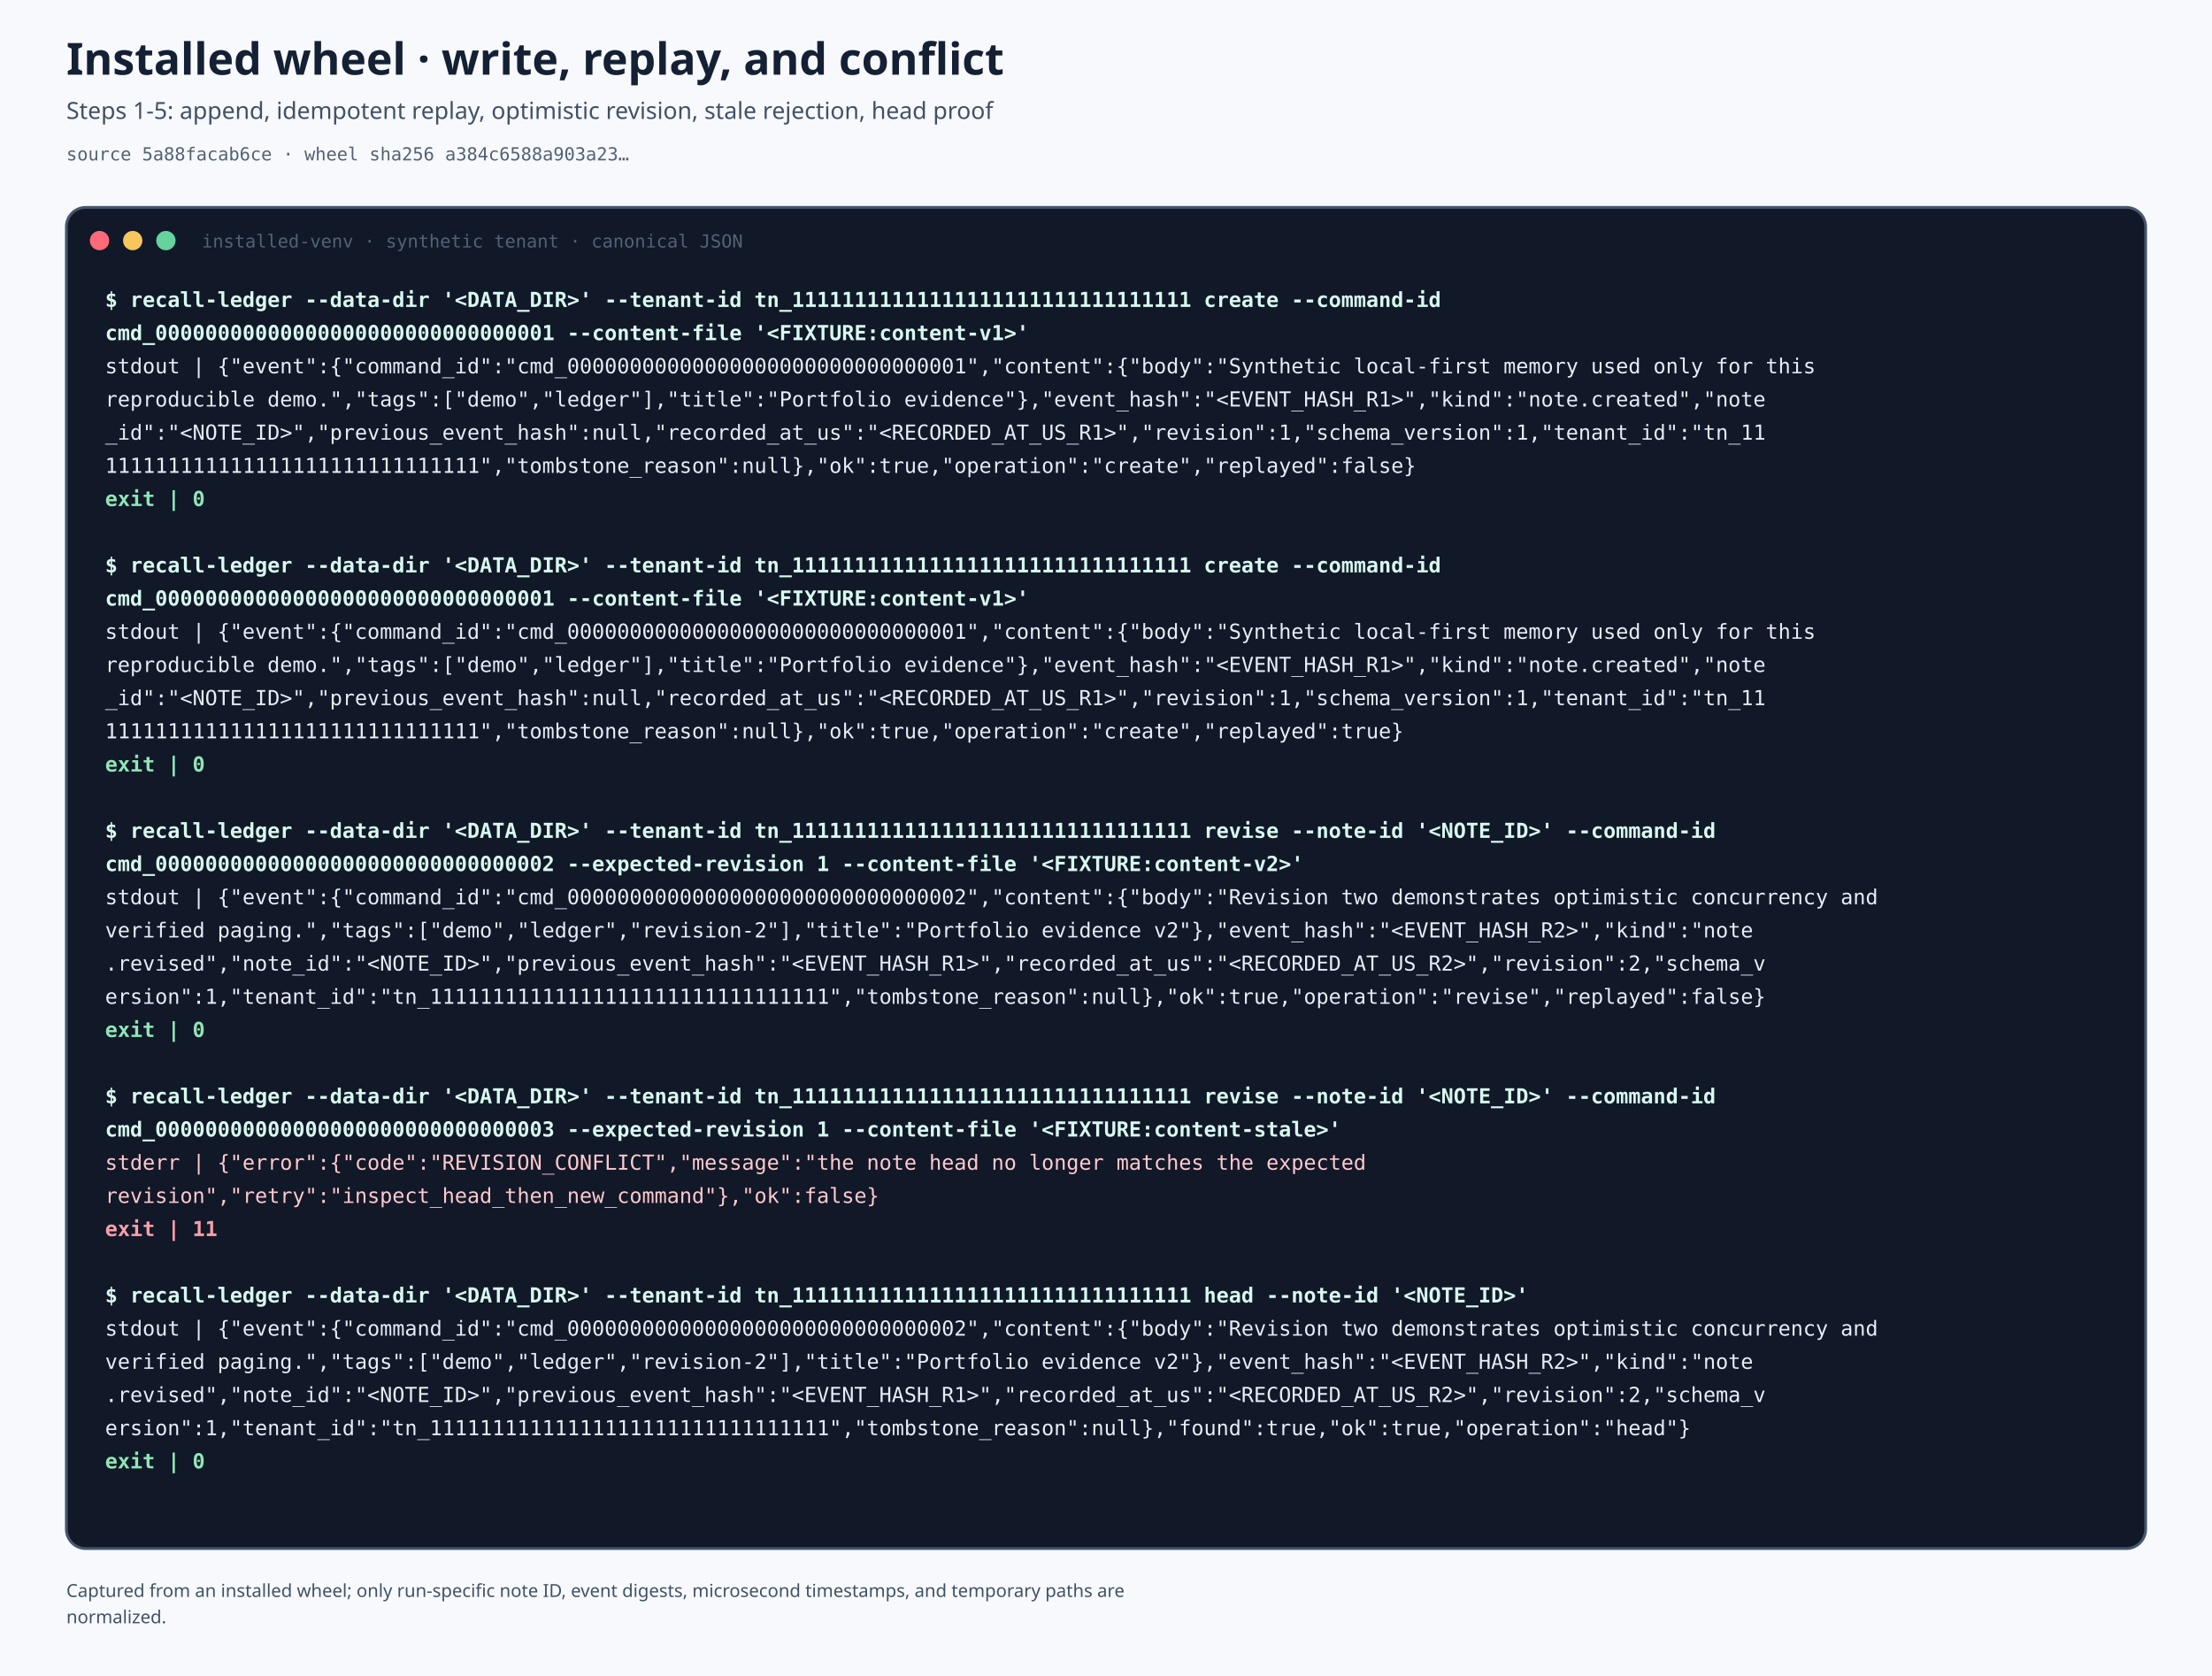
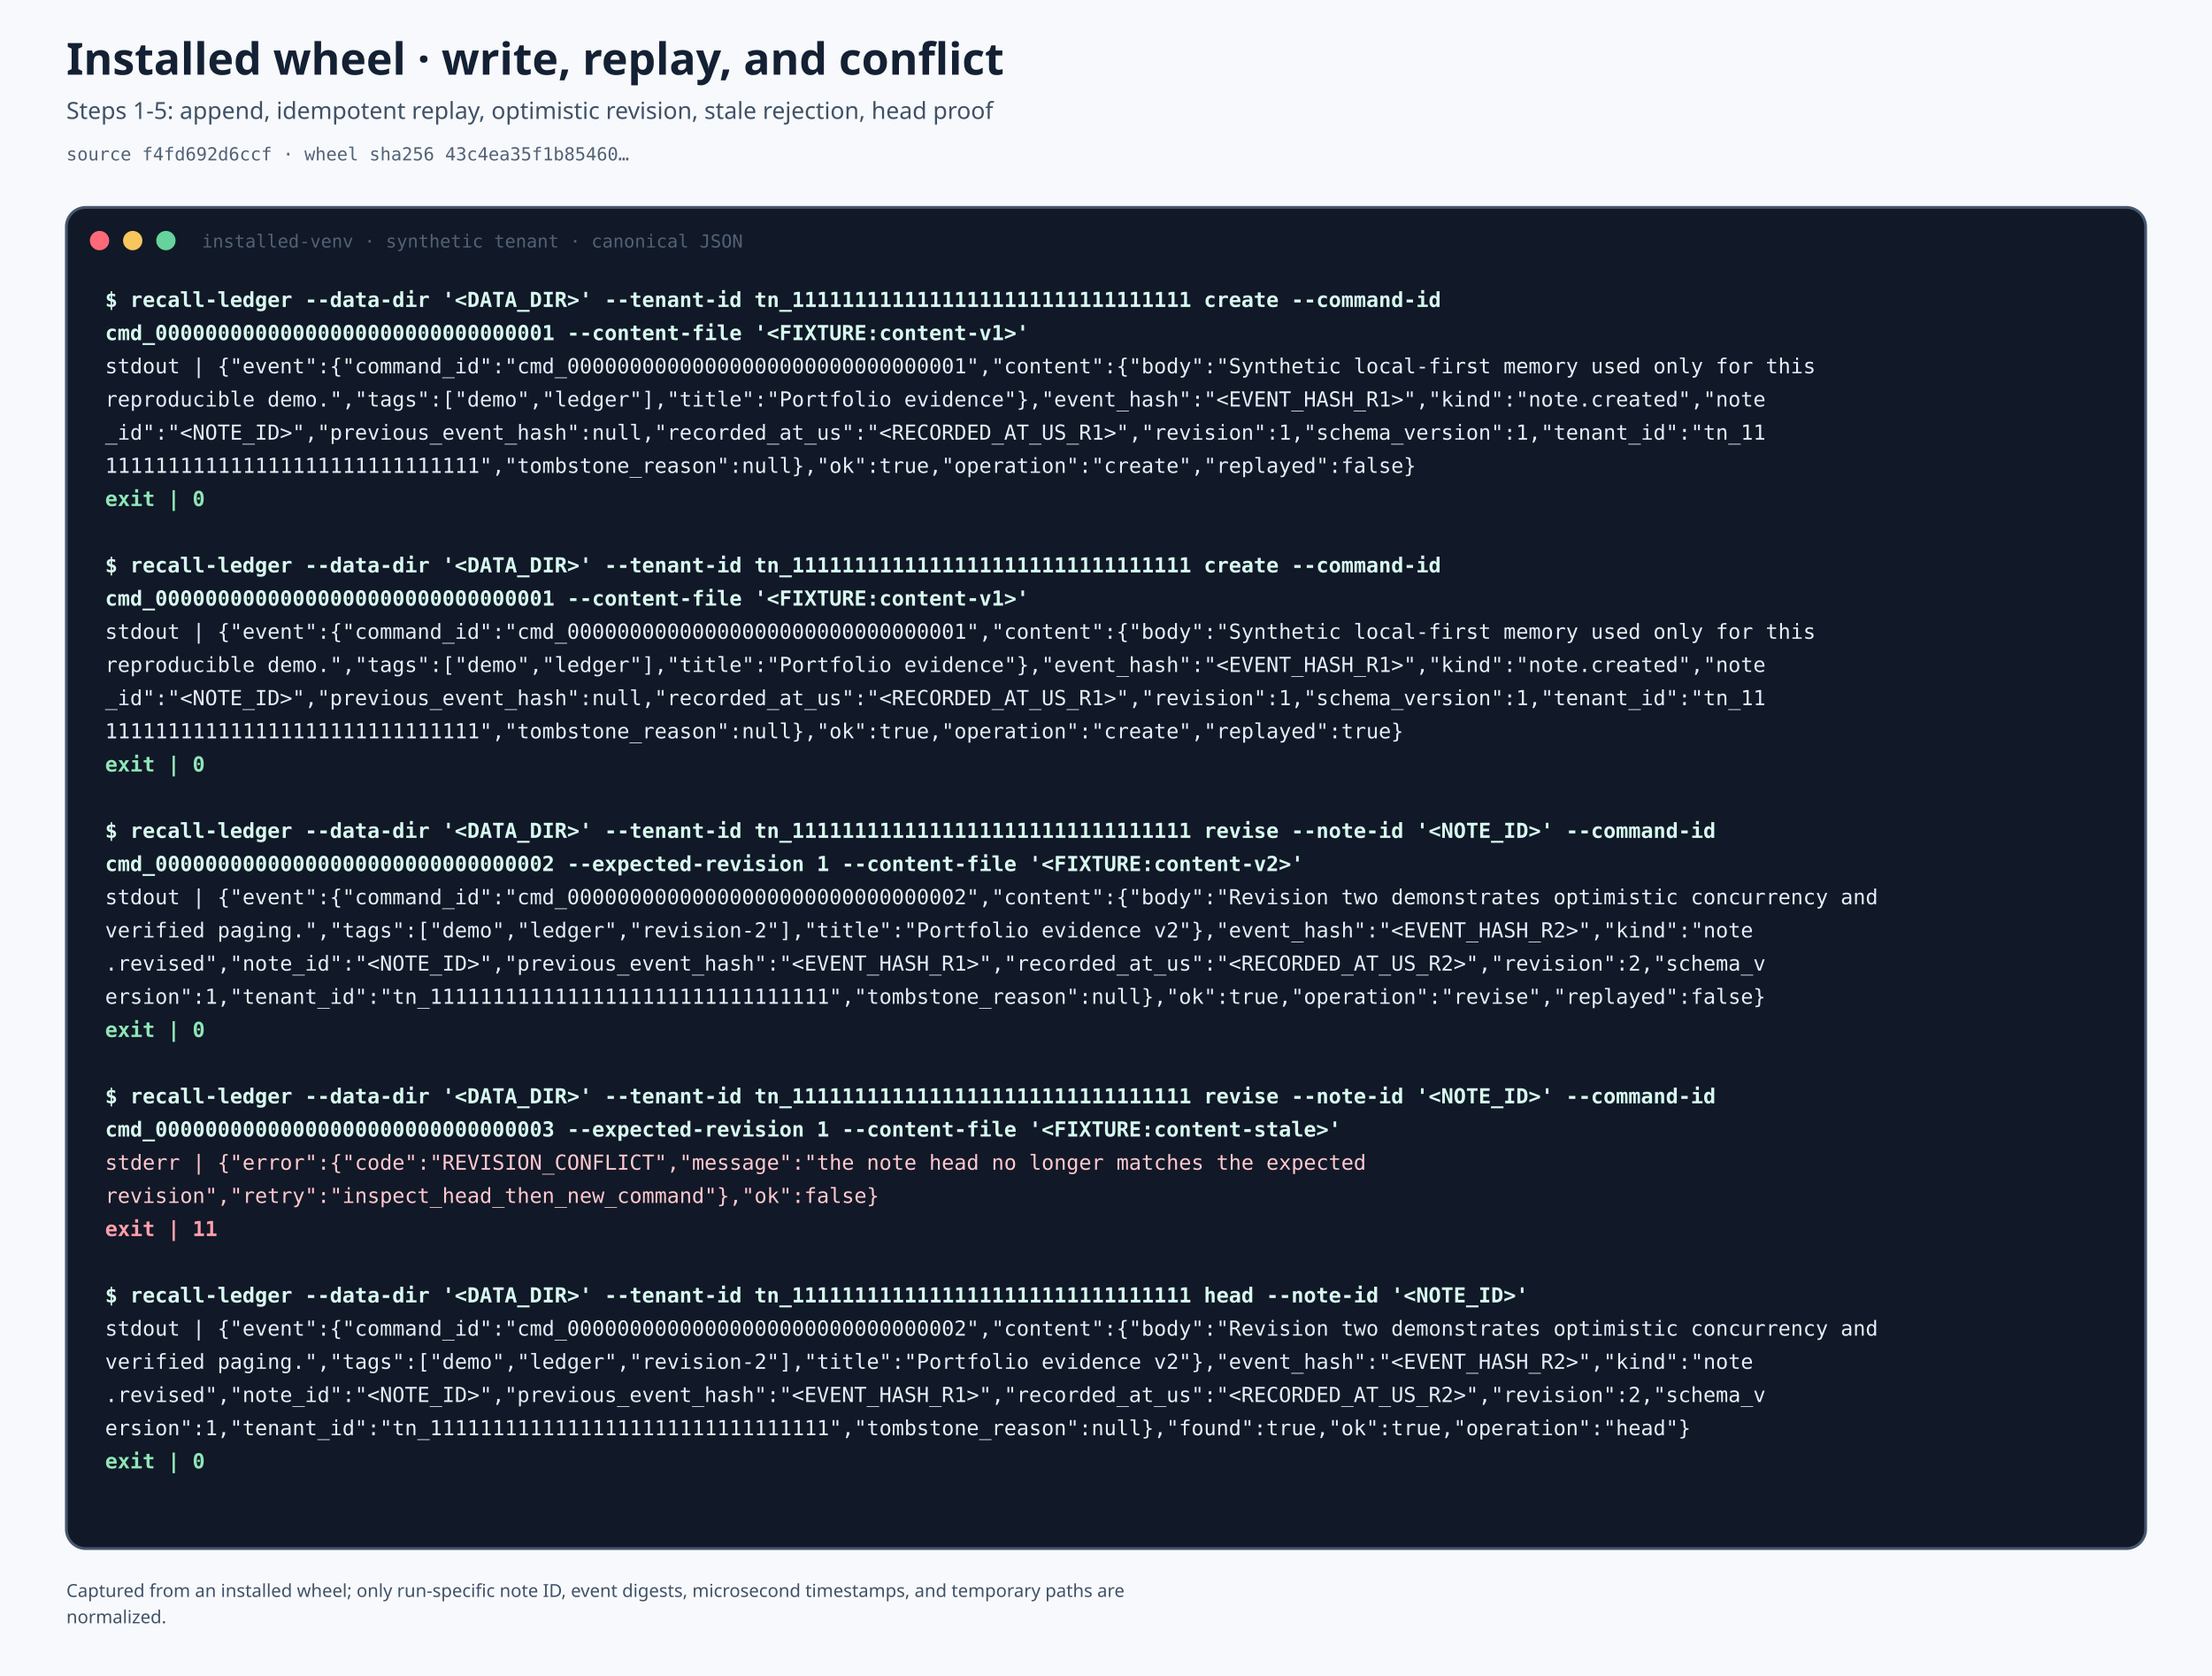
<svg xmlns="http://www.w3.org/2000/svg" width="1600" height="1212" viewBox="0 0 1600 1212" role="img" aria-labelledby="installed-wheel-write-replay-title installed-wheel-write-replay-description">
  <style>
    .title { fill: #142033; font: 700 32px system-ui, sans-serif; }
    .subtitle { fill: #405166; font: 500 17px system-ui, sans-serif; }
    .provenance { fill: #526276; font: 500 13px ui-monospace, monospace; }
    .terminal-text, .command, .stdout, .stderr, .exit, .exit-error { font: 500 15px ui-monospace, SFMono-Regular, Menlo, Consolas, monospace; }
    .command { fill: #d7f9ef; font-weight: 700; }
    .stdout { fill: #e6edf7; }
    .stderr { fill: #ffc9cf; }
    .exit { fill: #8ee6b7; font-weight: 700; }
    .exit-error { fill: #ff9fab; font-weight: 700; }
    .caption { fill: #405166; font: 500 13px system-ui, sans-serif; }
  </style>
  <rect width="1600" height="1212" fill="#f7f9fc" />
  <text class="title" x="48" y="54">Installed wheel · write, replay, and conflict</text>
  <text class="subtitle" x="48" y="86">Steps 1-5: append, idempotent replay, optimistic revision, stale rejection, head proof</text>
-   <text class="provenance" x="48" y="116">source 5a88facab6ce · wheel sha256 a384c6588a903a23…</text>
+   <text class="provenance" x="48" y="116">source f4fd692d6ccf · wheel sha256 43c4ea35f1b85460…</text>
  <rect x="48" y="150" width="1504" height="970" rx="14" fill="#111827" stroke="#45566d" stroke-width="2" />
  <circle cx="72" cy="174" r="7" fill="#ff6978" />
  <circle cx="96" cy="174" r="7" fill="#f7c65d" />
  <circle cx="120" cy="174" r="7" fill="#65d39b" />
  <text class="provenance" x="146" y="179" fill="#b9c5d6">installed-venv · synthetic tenant · canonical JSON</text>
  <text class="command" x="76" y="222">$ recall-ledger --data-dir '&lt;DATA_DIR&gt;' --tenant-id tn_11111111111111111111111111111111 create --command-id </text>
  <text class="command" x="76" y="246">  cmd_00000000000000000000000000000001 --content-file '&lt;FIXTURE:content-v1&gt;'</text>
  <text class="stdout" x="76" y="270">stdout | {"event":{"command_id":"cmd_00000000000000000000000000000001","content":{"body":"Synthetic local-first memory used only for this </text>
  <text class="stdout" x="76" y="294">         reproducible demo.","tags":["demo","ledger"],"title":"Portfolio evidence"},"event_hash":"&lt;EVENT_HASH_R1&gt;","kind":"note.created","note</text>
  <text class="stdout" x="76" y="318">         _id":"&lt;NOTE_ID&gt;","previous_event_hash":null,"recorded_at_us":"&lt;RECORDED_AT_US_R1&gt;","revision":1,"schema_version":1,"tenant_id":"tn_11</text>
  <text class="stdout" x="76" y="342">         111111111111111111111111111111","tombstone_reason":null},"ok":true,"operation":"create","replayed":false}</text>
  <text class="exit" x="76" y="366">exit   | 0</text>
  <text class="terminal-text" x="76" y="390" />
  <text class="command" x="76" y="414">$ recall-ledger --data-dir '&lt;DATA_DIR&gt;' --tenant-id tn_11111111111111111111111111111111 create --command-id </text>
  <text class="command" x="76" y="438">  cmd_00000000000000000000000000000001 --content-file '&lt;FIXTURE:content-v1&gt;'</text>
  <text class="stdout" x="76" y="462">stdout | {"event":{"command_id":"cmd_00000000000000000000000000000001","content":{"body":"Synthetic local-first memory used only for this </text>
  <text class="stdout" x="76" y="486">         reproducible demo.","tags":["demo","ledger"],"title":"Portfolio evidence"},"event_hash":"&lt;EVENT_HASH_R1&gt;","kind":"note.created","note</text>
  <text class="stdout" x="76" y="510">         _id":"&lt;NOTE_ID&gt;","previous_event_hash":null,"recorded_at_us":"&lt;RECORDED_AT_US_R1&gt;","revision":1,"schema_version":1,"tenant_id":"tn_11</text>
  <text class="stdout" x="76" y="534">         111111111111111111111111111111","tombstone_reason":null},"ok":true,"operation":"create","replayed":true}</text>
  <text class="exit" x="76" y="558">exit   | 0</text>
  <text class="terminal-text" x="76" y="582" />
  <text class="command" x="76" y="606">$ recall-ledger --data-dir '&lt;DATA_DIR&gt;' --tenant-id tn_11111111111111111111111111111111 revise --note-id '&lt;NOTE_ID&gt;' --command-id </text>
  <text class="command" x="76" y="630">  cmd_00000000000000000000000000000002 --expected-revision 1 --content-file '&lt;FIXTURE:content-v2&gt;'</text>
  <text class="stdout" x="76" y="654">stdout | {"event":{"command_id":"cmd_00000000000000000000000000000002","content":{"body":"Revision two demonstrates optimistic concurrency and</text>
  <text class="stdout" x="76" y="678">          verified paging.","tags":["demo","ledger","revision-2"],"title":"Portfolio evidence v2"},"event_hash":"&lt;EVENT_HASH_R2&gt;","kind":"note</text>
  <text class="stdout" x="76" y="702">         .revised","note_id":"&lt;NOTE_ID&gt;","previous_event_hash":"&lt;EVENT_HASH_R1&gt;","recorded_at_us":"&lt;RECORDED_AT_US_R2&gt;","revision":2,"schema_v</text>
  <text class="stdout" x="76" y="726">         ersion":1,"tenant_id":"tn_11111111111111111111111111111111","tombstone_reason":null},"ok":true,"operation":"revise","replayed":false}</text>
  <text class="exit" x="76" y="750">exit   | 0</text>
  <text class="terminal-text" x="76" y="774" />
  <text class="command" x="76" y="798">$ recall-ledger --data-dir '&lt;DATA_DIR&gt;' --tenant-id tn_11111111111111111111111111111111 revise --note-id '&lt;NOTE_ID&gt;' --command-id </text>
  <text class="command" x="76" y="822">  cmd_00000000000000000000000000000003 --expected-revision 1 --content-file '&lt;FIXTURE:content-stale&gt;'</text>
  <text class="stderr" x="76" y="846">stderr | {"error":{"code":"REVISION_CONFLICT","message":"the note head no longer matches the expected </text>
  <text class="stderr" x="76" y="870">         revision","retry":"inspect_head_then_new_command"},"ok":false}</text>
  <text class="exit-error" x="76" y="894">exit   | 11</text>
  <text class="terminal-text" x="76" y="918" />
  <text class="command" x="76" y="942">$ recall-ledger --data-dir '&lt;DATA_DIR&gt;' --tenant-id tn_11111111111111111111111111111111 head --note-id '&lt;NOTE_ID&gt;'</text>
  <text class="stdout" x="76" y="966">stdout | {"event":{"command_id":"cmd_00000000000000000000000000000002","content":{"body":"Revision two demonstrates optimistic concurrency and</text>
  <text class="stdout" x="76" y="990">          verified paging.","tags":["demo","ledger","revision-2"],"title":"Portfolio evidence v2"},"event_hash":"&lt;EVENT_HASH_R2&gt;","kind":"note</text>
  <text class="stdout" x="76" y="1014">         .revised","note_id":"&lt;NOTE_ID&gt;","previous_event_hash":"&lt;EVENT_HASH_R1&gt;","recorded_at_us":"&lt;RECORDED_AT_US_R2&gt;","revision":2,"schema_v</text>
  <text class="stdout" x="76" y="1038">         ersion":1,"tenant_id":"tn_11111111111111111111111111111111","tombstone_reason":null},"found":true,"ok":true,"operation":"head"}</text>
  <text class="exit" x="76" y="1062">exit   | 0</text>
  <text class="caption" x="48" y="1155">Captured from an installed wheel; only run-specific note ID, event digests, microsecond timestamps, and temporary paths are</text>
  <text class="caption" x="48" y="1174">normalized.</text>
</svg>
